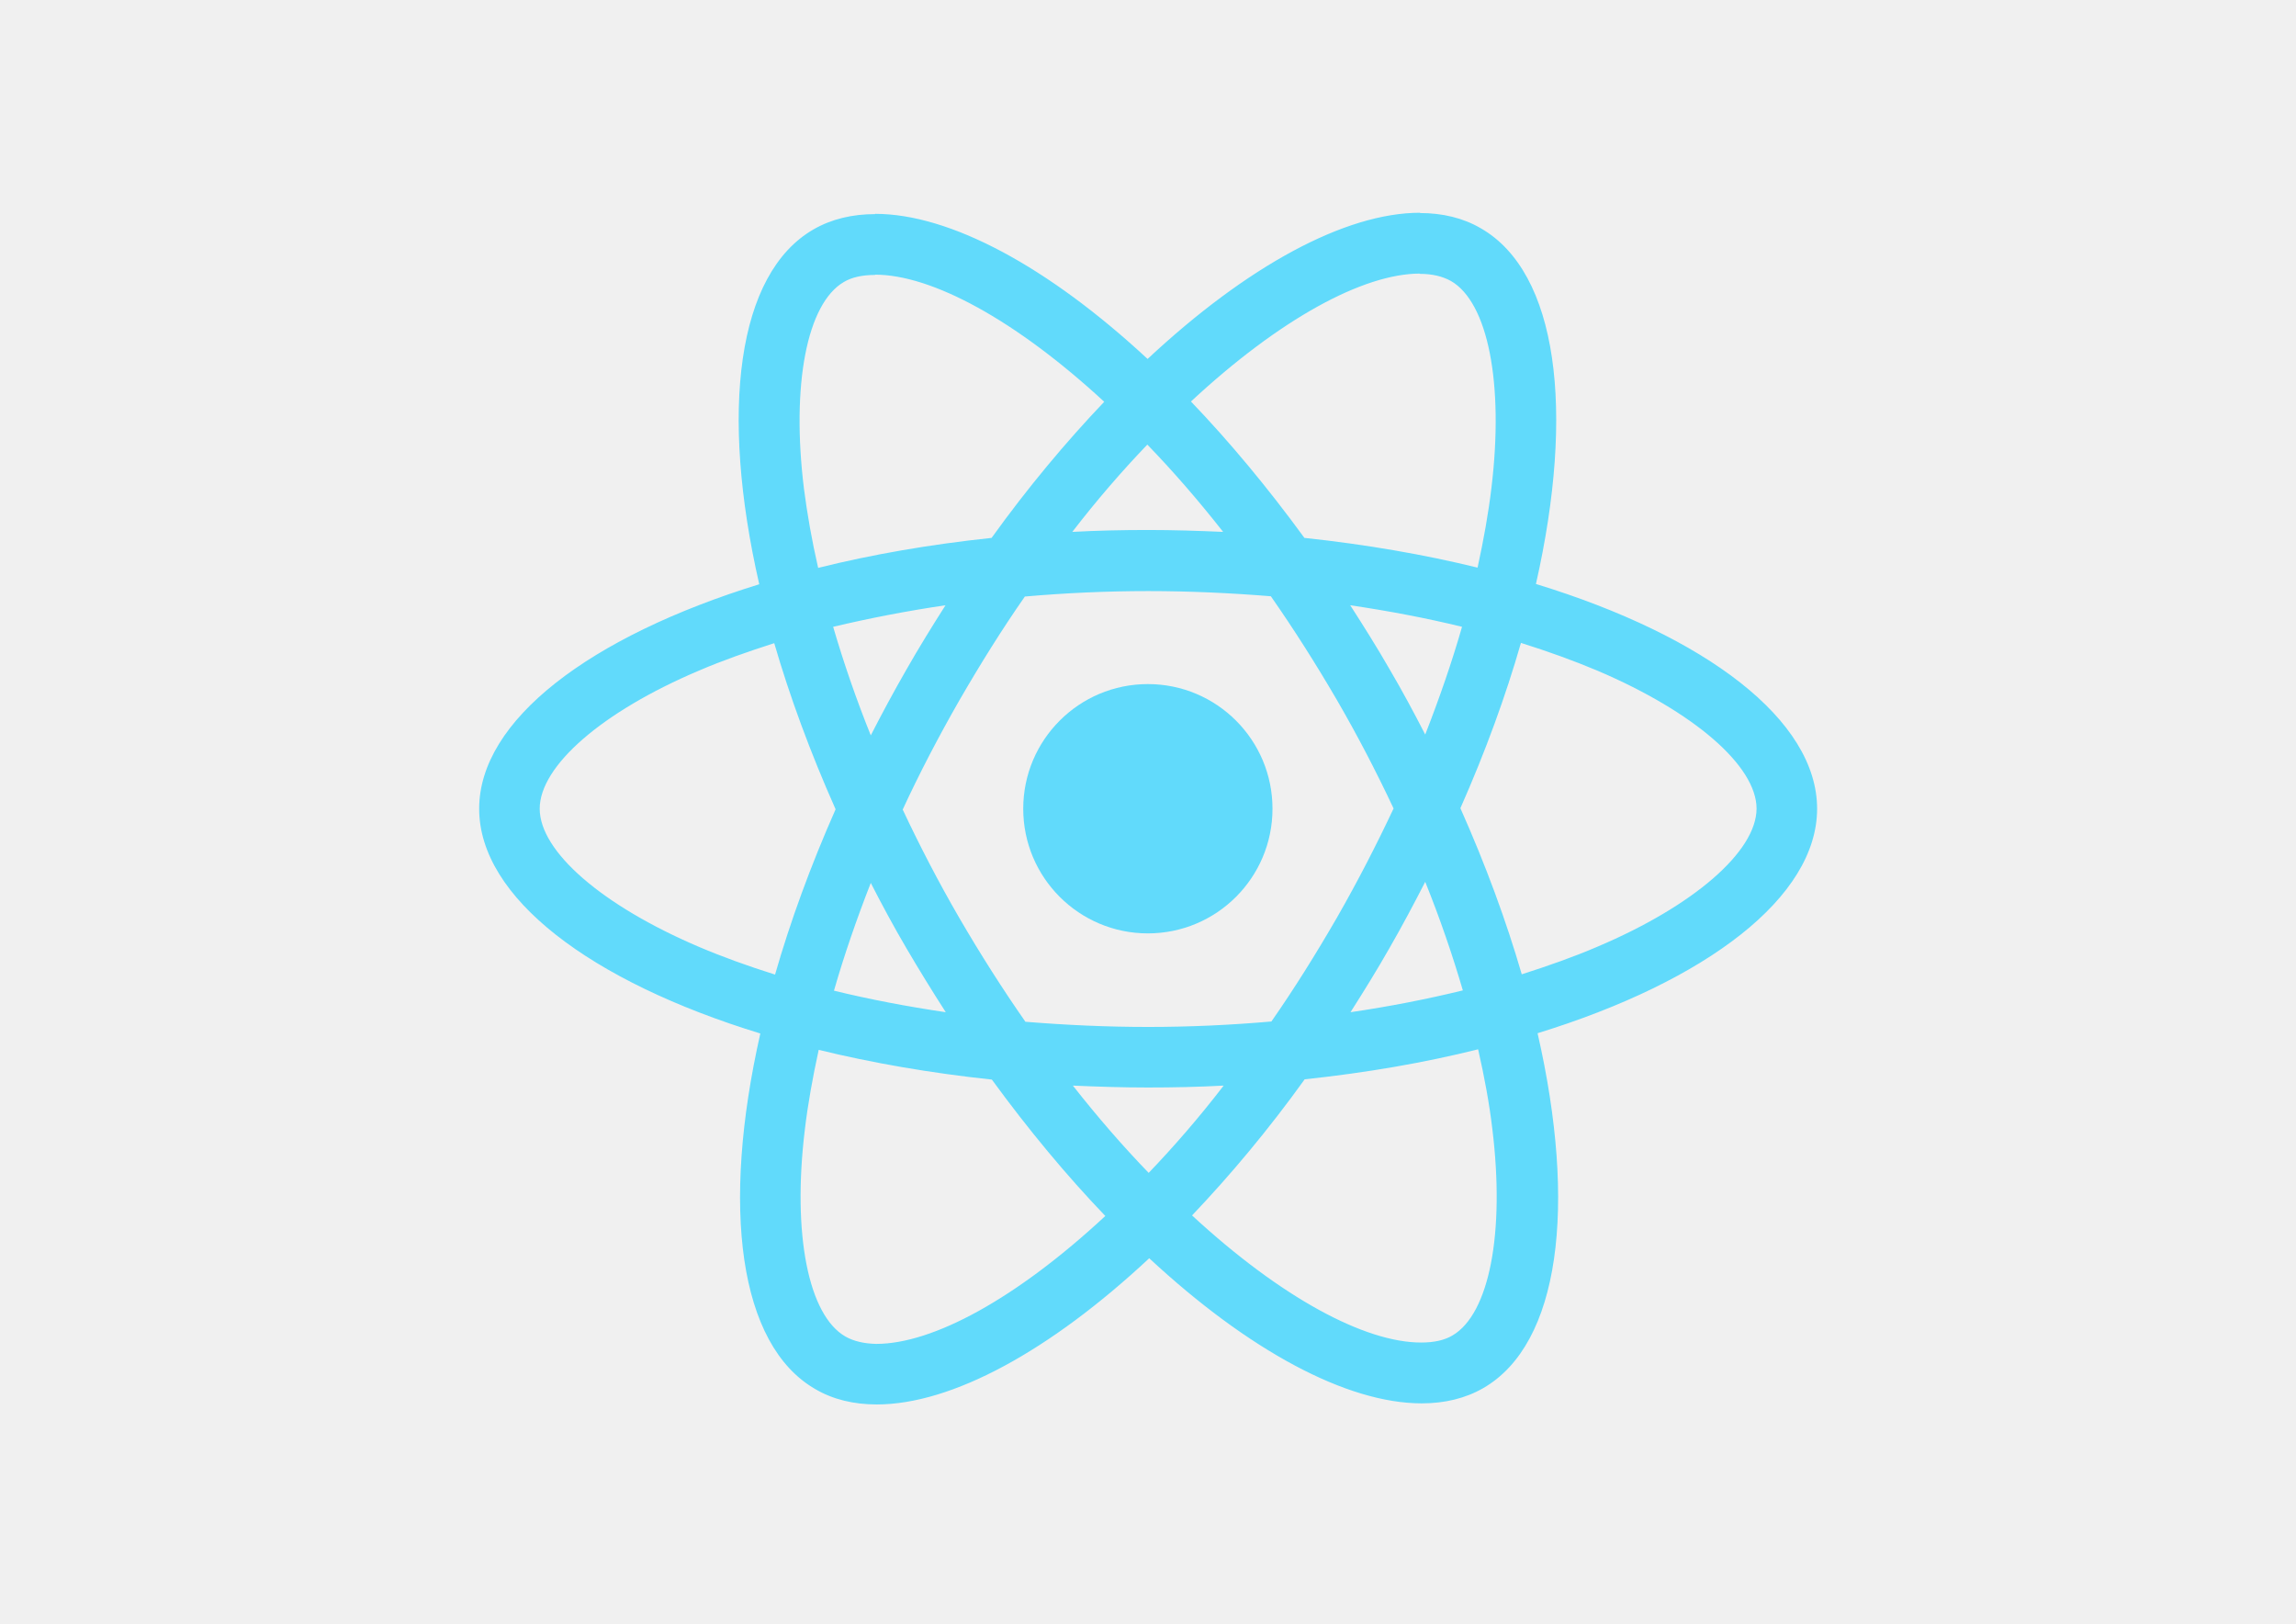
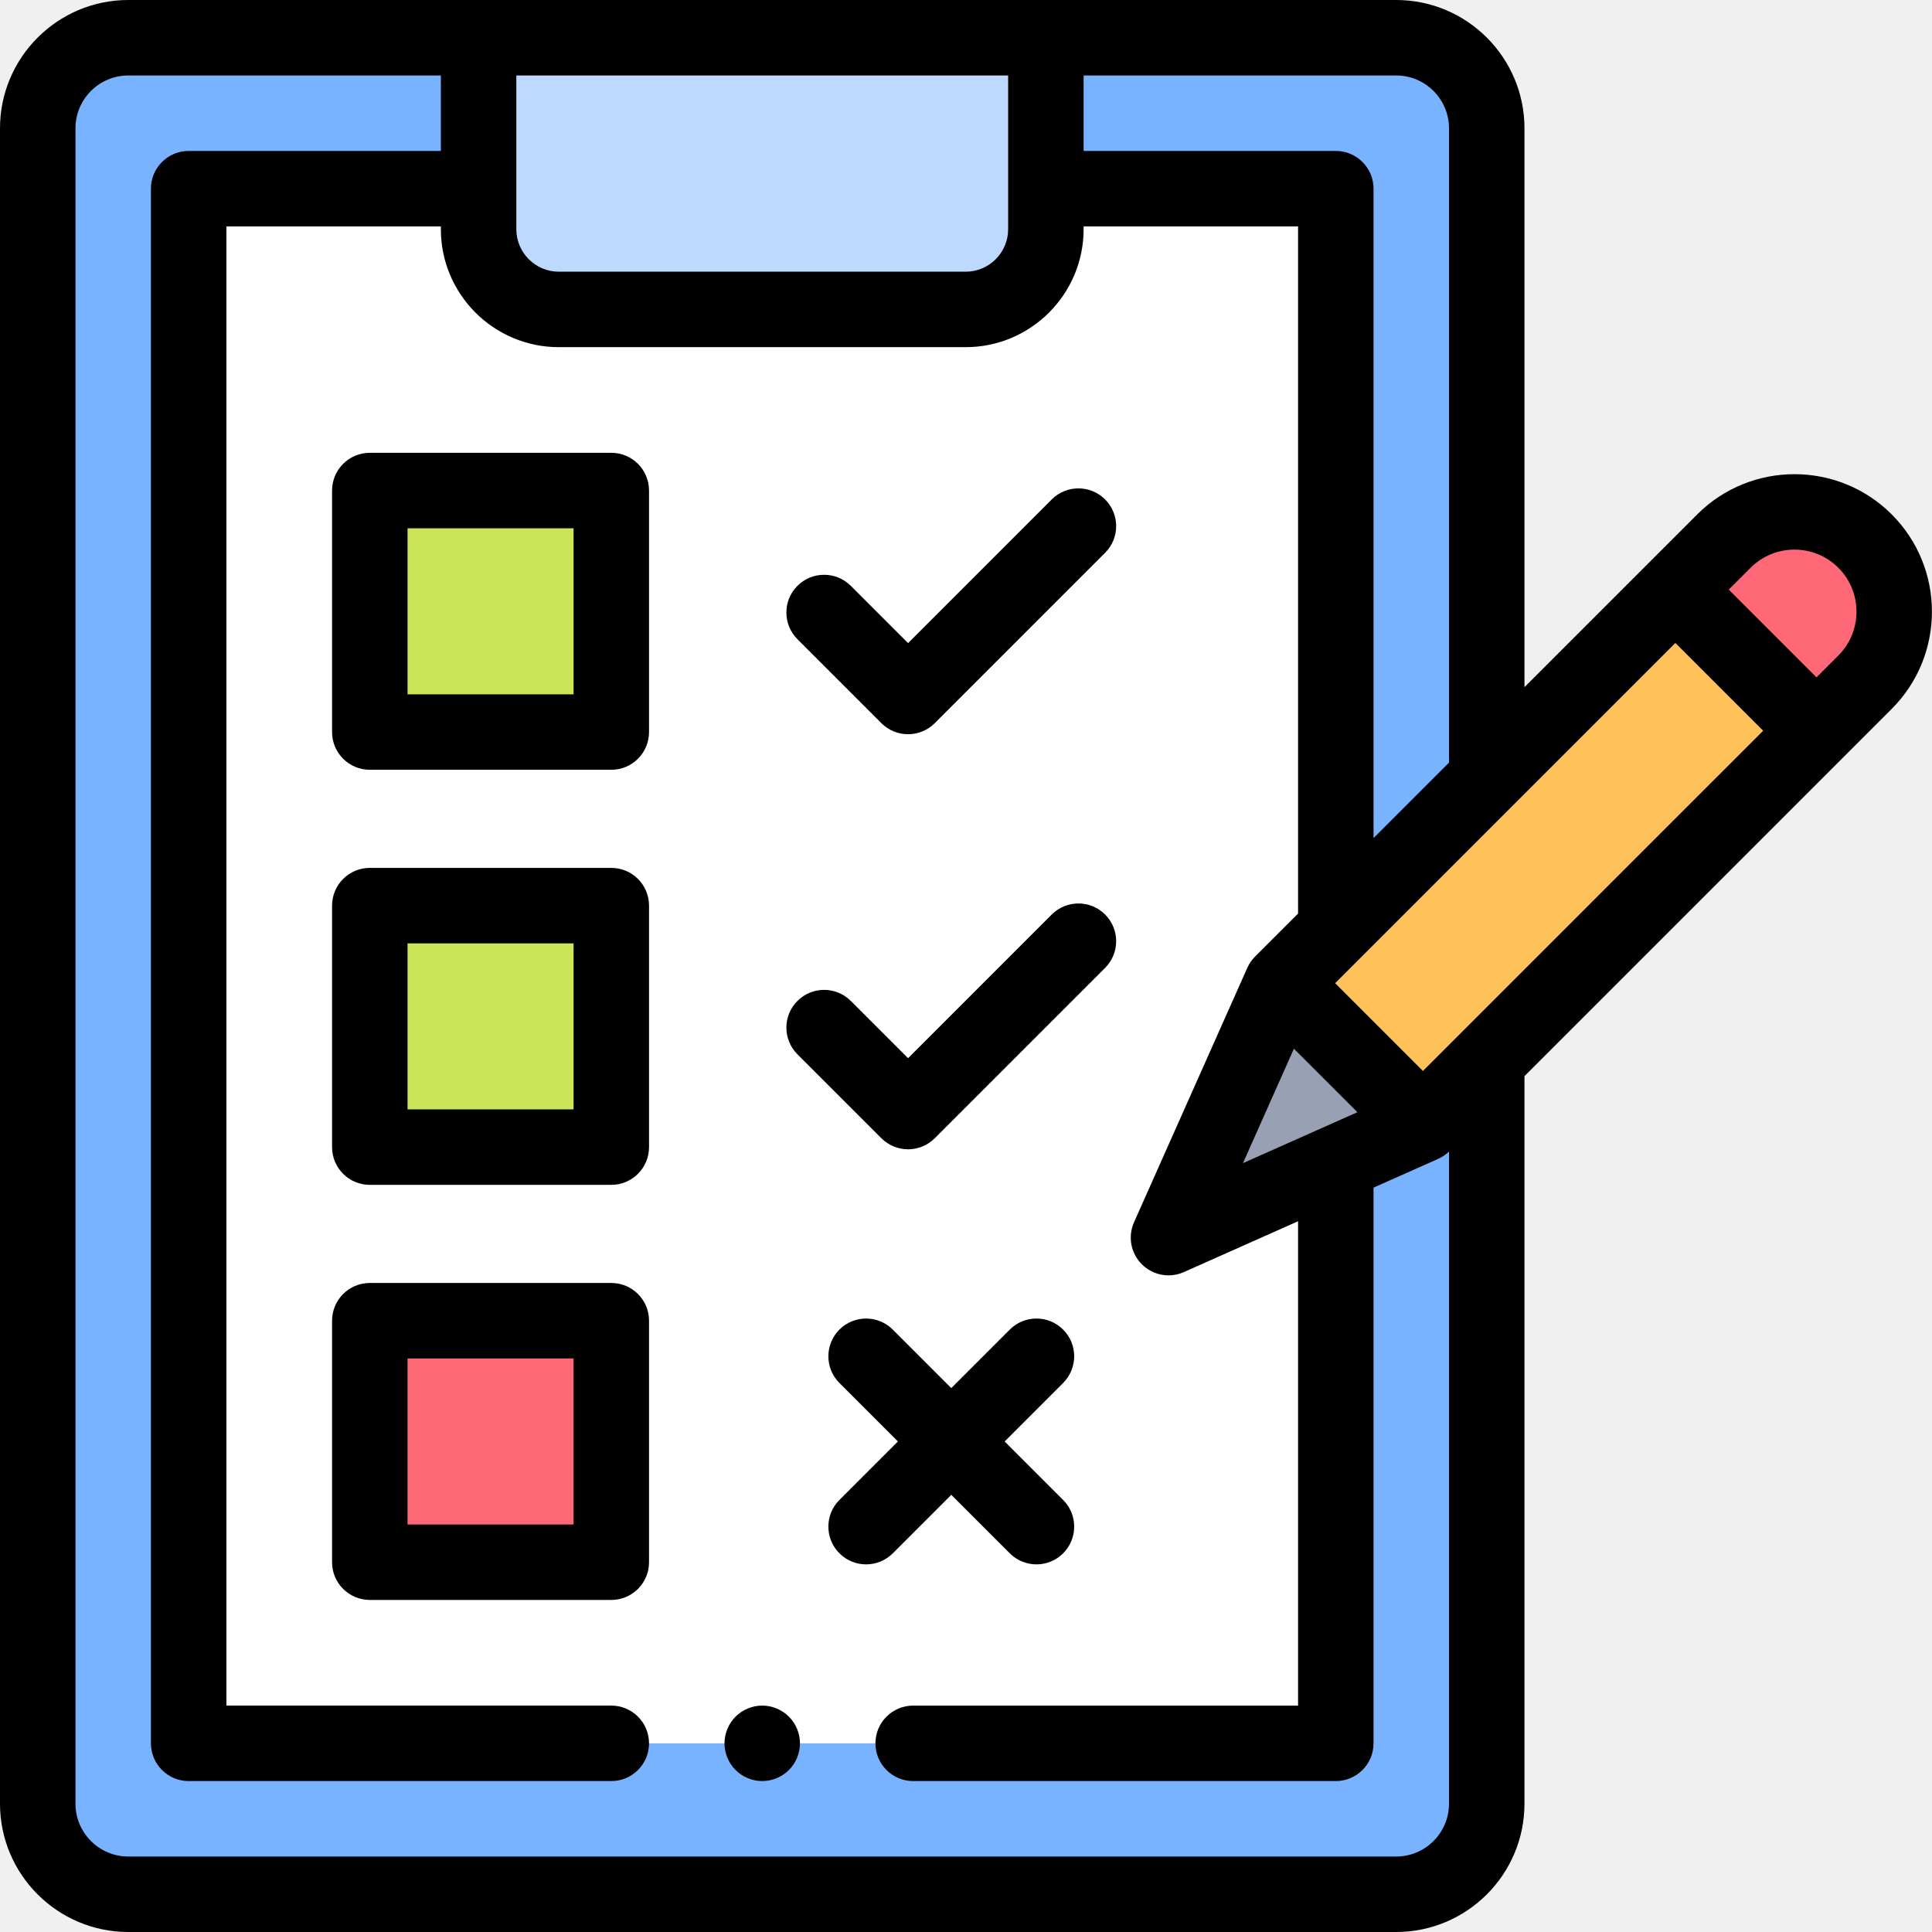
- <svg xmlns="http://www.w3.org/2000/svg" viewBox="0 0 841.9 595.3">
-   <g fill="#61DAFB">
-     <path d="M666.3 296.5c0-32.5-40.7-63.3-103.1-82.4 14.4-63.6 8-114.2-20.2-130.4-6.5-3.8-14.1-5.6-22.4-5.6v22.3c4.6 0 8.3.9 11.4 2.6 13.6 7.8 19.5 37.5 14.9 75.7-1.1 9.4-2.9 19.3-5.1 29.4-19.6-4.8-41-8.5-63.5-10.9-13.5-18.5-27.5-35.3-41.6-50 32.6-30.3 63.2-46.9 84-46.9V78c-27.5 0-63.5 19.6-99.9 53.6-36.4-33.8-72.4-53.2-99.9-53.2v22.3c20.7 0 51.4 16.5 84 46.6-14 14.7-28 31.4-41.3 49.9-22.6 2.4-44 6.1-63.6 11-2.3-10-4-19.7-5.2-29-4.7-38.2 1.1-67.9 14.6-75.8 3-1.8 6.9-2.6 11.5-2.6V78.5c-8.4 0-16 1.8-22.6 5.6-28.1 16.2-34.4 66.7-19.9 130.1-62.2 19.2-102.7 49.9-102.7 82.3 0 32.5 40.7 63.3 103.1 82.4-14.4 63.6-8 114.2 20.2 130.4 6.5 3.8 14.1 5.6 22.5 5.6 27.5 0 63.5-19.6 99.9-53.6 36.4 33.8 72.4 53.2 99.9 53.2 8.4 0 16-1.8 22.6-5.6 28.1-16.2 34.4-66.7 19.9-130.1 62-19.1 102.5-49.9 102.5-82.3zm-130.2-66.7c-3.7 12.9-8.3 26.2-13.5 39.5-4.1-8-8.4-16-13.1-24-4.6-8-9.5-15.8-14.4-23.4 14.2 2.1 27.9 4.7 41 7.9zm-45.8 106.5c-7.8 13.5-15.8 26.3-24.1 38.2-14.9 1.3-30 2-45.2 2-15.1 0-30.2-.7-45-1.9-8.3-11.9-16.4-24.6-24.2-38-7.6-13.1-14.5-26.4-20.8-39.8 6.2-13.4 13.2-26.8 20.7-39.9 7.8-13.5 15.8-26.3 24.1-38.2 14.9-1.3 30-2 45.2-2 15.1 0 30.2.7 45 1.9 8.3 11.9 16.4 24.6 24.2 38 7.6 13.1 14.5 26.4 20.8 39.8-6.3 13.4-13.2 26.8-20.7 39.9zm32.3-13c5.4 13.4 10 26.8 13.8 39.8-13.1 3.2-26.9 5.9-41.2 8 4.9-7.7 9.8-15.6 14.4-23.7 4.6-8 8.9-16.1 13-24.1zM421.2 430c-9.3-9.6-18.6-20.3-27.8-32 9 .4 18.2.7 27.5.7 9.4 0 18.7-.2 27.8-.7-9 11.7-18.3 22.4-27.5 32zm-74.4-58.9c-14.2-2.1-27.9-4.7-41-7.9 3.7-12.9 8.3-26.2 13.5-39.5 4.1 8 8.4 16 13.1 24 4.7 8 9.5 15.8 14.4 23.4zM420.7 163c9.3 9.6 18.6 20.3 27.8 32-9-.4-18.2-.7-27.5-.7-9.4 0-18.7.2-27.8.7 9-11.7 18.3-22.4 27.5-32zm-74 58.9c-4.9 7.7-9.8 15.6-14.4 23.7-4.6 8-8.9 16-13 24-5.4-13.4-10-26.8-13.8-39.8 13.1-3.1 26.9-5.8 41.2-7.9zm-90.5 125.2c-35.4-15.1-58.3-34.9-58.3-50.6 0-15.7 22.9-35.6 58.3-50.6 8.6-3.7 18-7 27.7-10.1 5.7 19.6 13.2 40 22.5 60.9-9.2 20.8-16.6 41.1-22.2 60.6-9.9-3.1-19.3-6.5-28-10.2zM310 490c-13.6-7.8-19.5-37.5-14.9-75.7 1.1-9.4 2.9-19.3 5.1-29.4 19.6 4.8 41 8.5 63.5 10.9 13.5 18.5 27.5 35.3 41.6 50-32.6 30.3-63.2 46.9-84 46.9-4.5-.1-8.3-1-11.3-2.7zm237.2-76.2c4.7 38.2-1.1 67.9-14.6 75.8-3 1.8-6.9 2.6-11.5 2.6-20.7 0-51.4-16.5-84-46.6 14-14.7 28-31.4 41.3-49.9 22.6-2.4 44-6.1 63.6-11 2.3 10.1 4.1 19.8 5.2 29.1zm38.5-66.7c-8.6 3.7-18 7-27.7 10.1-5.7-19.6-13.2-40-22.5-60.9 9.2-20.8 16.6-41.1 22.2-60.6 9.9 3.1 19.3 6.5 28.1 10.2 35.4 15.1 58.3 34.9 58.3 50.6-.1 15.7-23 35.6-58.4 50.6zM320.8 78.4z" />
-     <circle cx="420.9" cy="296.5" r="45.7" />
-     <path d="M520.5 78.1z" />
-   </g>
+ <svg xmlns="http://www.w3.org/2000/svg" height="512pt" viewBox="0 0 512 512" width="512pt">
+   <path d="m34 10h336c13.254 0 24 10.746 24 24v444c0 13.254-10.746 24-24 24h-336c-13.254 0-24-10.746-24-24v-444c0-13.254 10.746-24 24-24zm0 0" fill="#79b2ff" />
+   <path d="m280.332 50h73.668v412h-304v-412h73.668" fill="#fff" />
+   <path d="m148.082 82h107.832c11.738 0 21.25-9.516 21.25-21.25v-50.75h-150.332v50.75c0 11.734 9.516 21.25 21.25 21.25zm0 0" fill="#ff6977" />
+   <path d="m148.082 82h107.832c11.738 0 21.25-9.516 21.25-21.25v-50.75h-150.332v50.75c0 11.734 9.516 21.25 21.25 21.25zm0 0" fill="#bdd9ff" />
+   <path d="m339.684 260.559 117.168-117.168c10.328-10.328 27.074-10.328 37.402 0s10.328 27.074 0 37.402l-117.168 117.168-67.422 30.016zm0 0" fill="#ffc15a" />
+   <path d="m377.086 297.961-37.402-37.402-30.02 67.418zm0 0" fill="#98a1b3" />
+   <path d="m481.395 193.652 12.859-12.859c10.328-10.328 10.328-27.074 0-37.402s-27.074-10.328-37.402 0l-12.859 12.855zm0 0" fill="#ff6977" />
+   <path d="m98 130h64v64h-64zm0 0" fill="#cbe558" />
+   <path d="m98 240h64v64h-64zm0 0" fill="#cbe558" />
+   <path d="m98 350h64v64h-64zm0 0" fill="#ff6977" />
+   <path d="m202 452c-2.629 0-5.211 1.07-7.07 2.93-1.859 1.859-2.93 4.441-2.93 7.07s1.07 5.211 2.93 7.07c1.859 1.859 4.441 2.93 7.07 2.93s5.211-1.07 7.07-2.93c1.859-1.859 2.93-4.441 2.93-7.07s-1.07-5.211-2.93-7.07c-1.859-1.859-4.441-2.93-7.07-2.93zm0 0" />
+   <path d="m501.324 136.32c-14.211-14.211-37.332-14.211-51.543 0l-45.781 45.781v-148.102c0-18.746-15.254-34-34-34h-336c-18.746 0-34 15.254-34 34v444c0 18.746 15.254 34 34 34h336c18.746 0 34-15.254 34-34v-192.809l97.324-97.328c14.211-14.211 14.211-37.332 0-51.543zm-117.324-102.32v168.102l-20 20v-172.102c0-5.523-4.477-10-10-10h-66.832v-20h82.832c7.719 0 14 6.281 14 14zm-54.602 274.246 13.5-30.328 16.828 16.828zm-62.23-288.246v40.75c0 6.203-5.047 11.25-11.25 11.25h-107.836c-6.203 0-11.25-5.047-11.25-11.25v-40.75zm102.832 472h-336c-7.719 0-14-6.281-14-14v-444c0-7.719 6.281-14 14-14h82.832v20h-66.832c-5.523 0-10 4.477-10 10v412c0 5.523 4.477 10 10 10h112c5.523 0 10-4.477 10-10s-4.477-10-10-10h-102v-392h56.832v.75c0 17.23 14.02 31.25 31.25 31.25h107.836c17.23 0 31.25-14.02 31.25-31.25v-.75h56.832v182.102l-11.391 11.387c-.863.867-1.562 1.887-2.062 3.004l-30.016 67.418c-1.684 3.785-.863 8.211 2.062 11.141 1.918 1.914 4.477 2.93 7.074 2.93 1.375 0 2.758-.281 4.066-.863l30.266-13.477v128.359h-102c-5.523 0-10 4.477-10 10s4.477 10 10 10h112c5.52 0 10-4.477 10-10v-147.266l17.152-7.637c1.055-.469 2.012-1.121 2.848-1.922v172.824c0 7.719-6.281 14-14 14zm79.91-281.008-72.824 72.828-23.262-23.262 90.168-90.168 23.262 23.262zm37.273-37.27-5.789 5.785-23.258-23.258 5.785-5.785c6.414-6.414 16.848-6.414 23.262 0 6.41 6.41 6.41 16.844 0 23.258zm0 0" />
+   <path d="m162 120h-64c-5.523 0-10 4.477-10 10v64c0 5.523 4.477 10 10 10h64c5.523 0 10-4.477 10-10v-64c0-5.523-4.477-10-10-10zm-10 64h-44v-44h44zm0 0" />
+   <path d="m162 230h-64c-5.523 0-10 4.477-10 10v64c0 5.523 4.477 10 10 10h64c5.523 0 10-4.477 10-10v-64c0-5.523-4.477-10-10-10zm-10 64h-44v-44h44zm0 0" />
+   <path d="m162 340h-64c-5.523 0-10 4.477-10 10v64c0 5.523 4.477 10 10 10h64c5.523 0 10-4.477 10-10v-64c0-5.523-4.477-10-10-10zm-10 64h-44v-44h44zm0 0" />
+   <path d="m233.578 191.645c1.953 1.953 4.512 2.93 7.07 2.93 2.559 0 5.117-.977 7.07-2.93l45.148-45.148c3.902-3.902 3.902-10.234 0-14.141-3.906-3.906-10.238-3.906-14.145 0l-38.074 38.074-15.176-15.176c-3.906-3.906-10.234-3.906-14.145 0-3.902 3.906-3.902 10.238 0 14.141zm0 0" />
+   <path d="m233.578 301.645c1.875 1.875 4.418 2.93 7.07 2.93 2.652 0 5.195-1.055 7.07-2.93l45.148-45.145c3.902-3.906 3.902-10.238 0-14.145-3.906-3.902-10.238-3.902-14.145 0l-38.074 38.078-15.176-15.176c-3.906-3.906-10.234-3.906-14.145 0-3.902 3.902-3.902 10.234 0 14.141zm0 0" />
+   <path d="m252.098 396.145 15.504 15.5c1.953 1.953 4.512 2.93 7.07 2.93s5.117-.977 7.07-2.93c3.906-3.906 3.906-10.238 0-14.141l-15.5-15.504 15.5-15.504c3.906-3.902 3.906-10.234 0-14.141s-10.234-3.906-14.141 0l-15.504 15.5-15.5-15.5c-3.906-3.902-10.234-3.906-14.145 0-3.902 3.906-3.902 10.238 0 14.141l15.504 15.504-15.504 15.504c-3.902 3.902-3.902 10.234 0 14.141 1.953 1.953 4.516 2.93 7.074 2.93s5.117-.977 7.07-2.93zm0 0" />
</svg>
